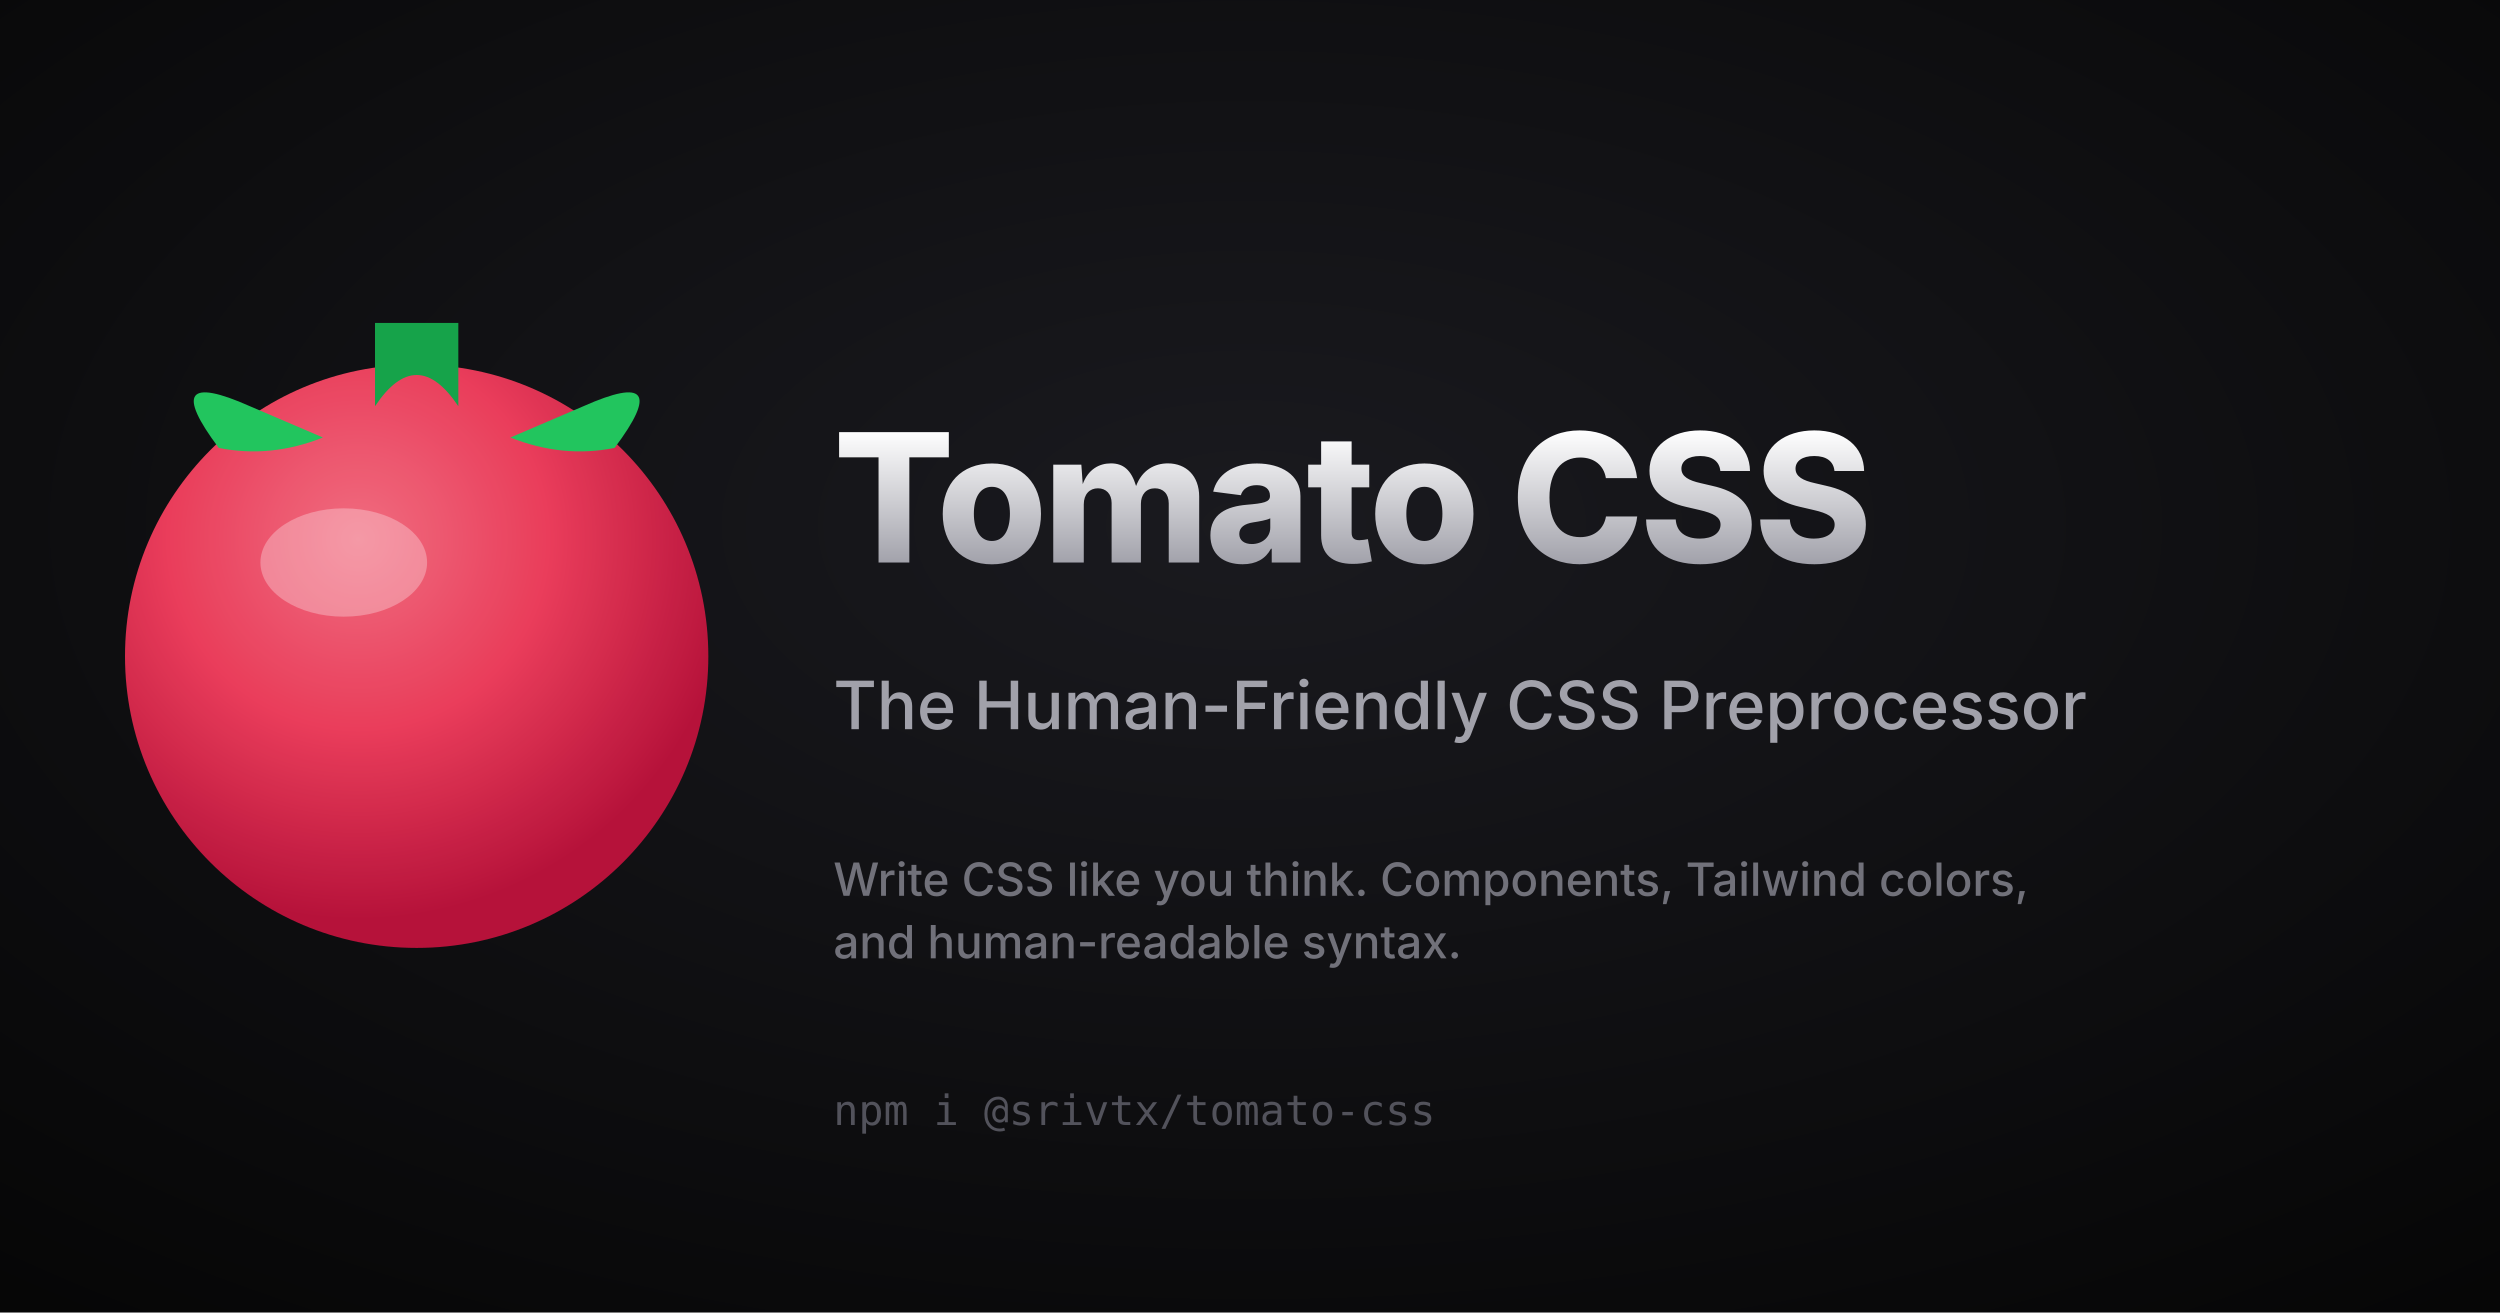
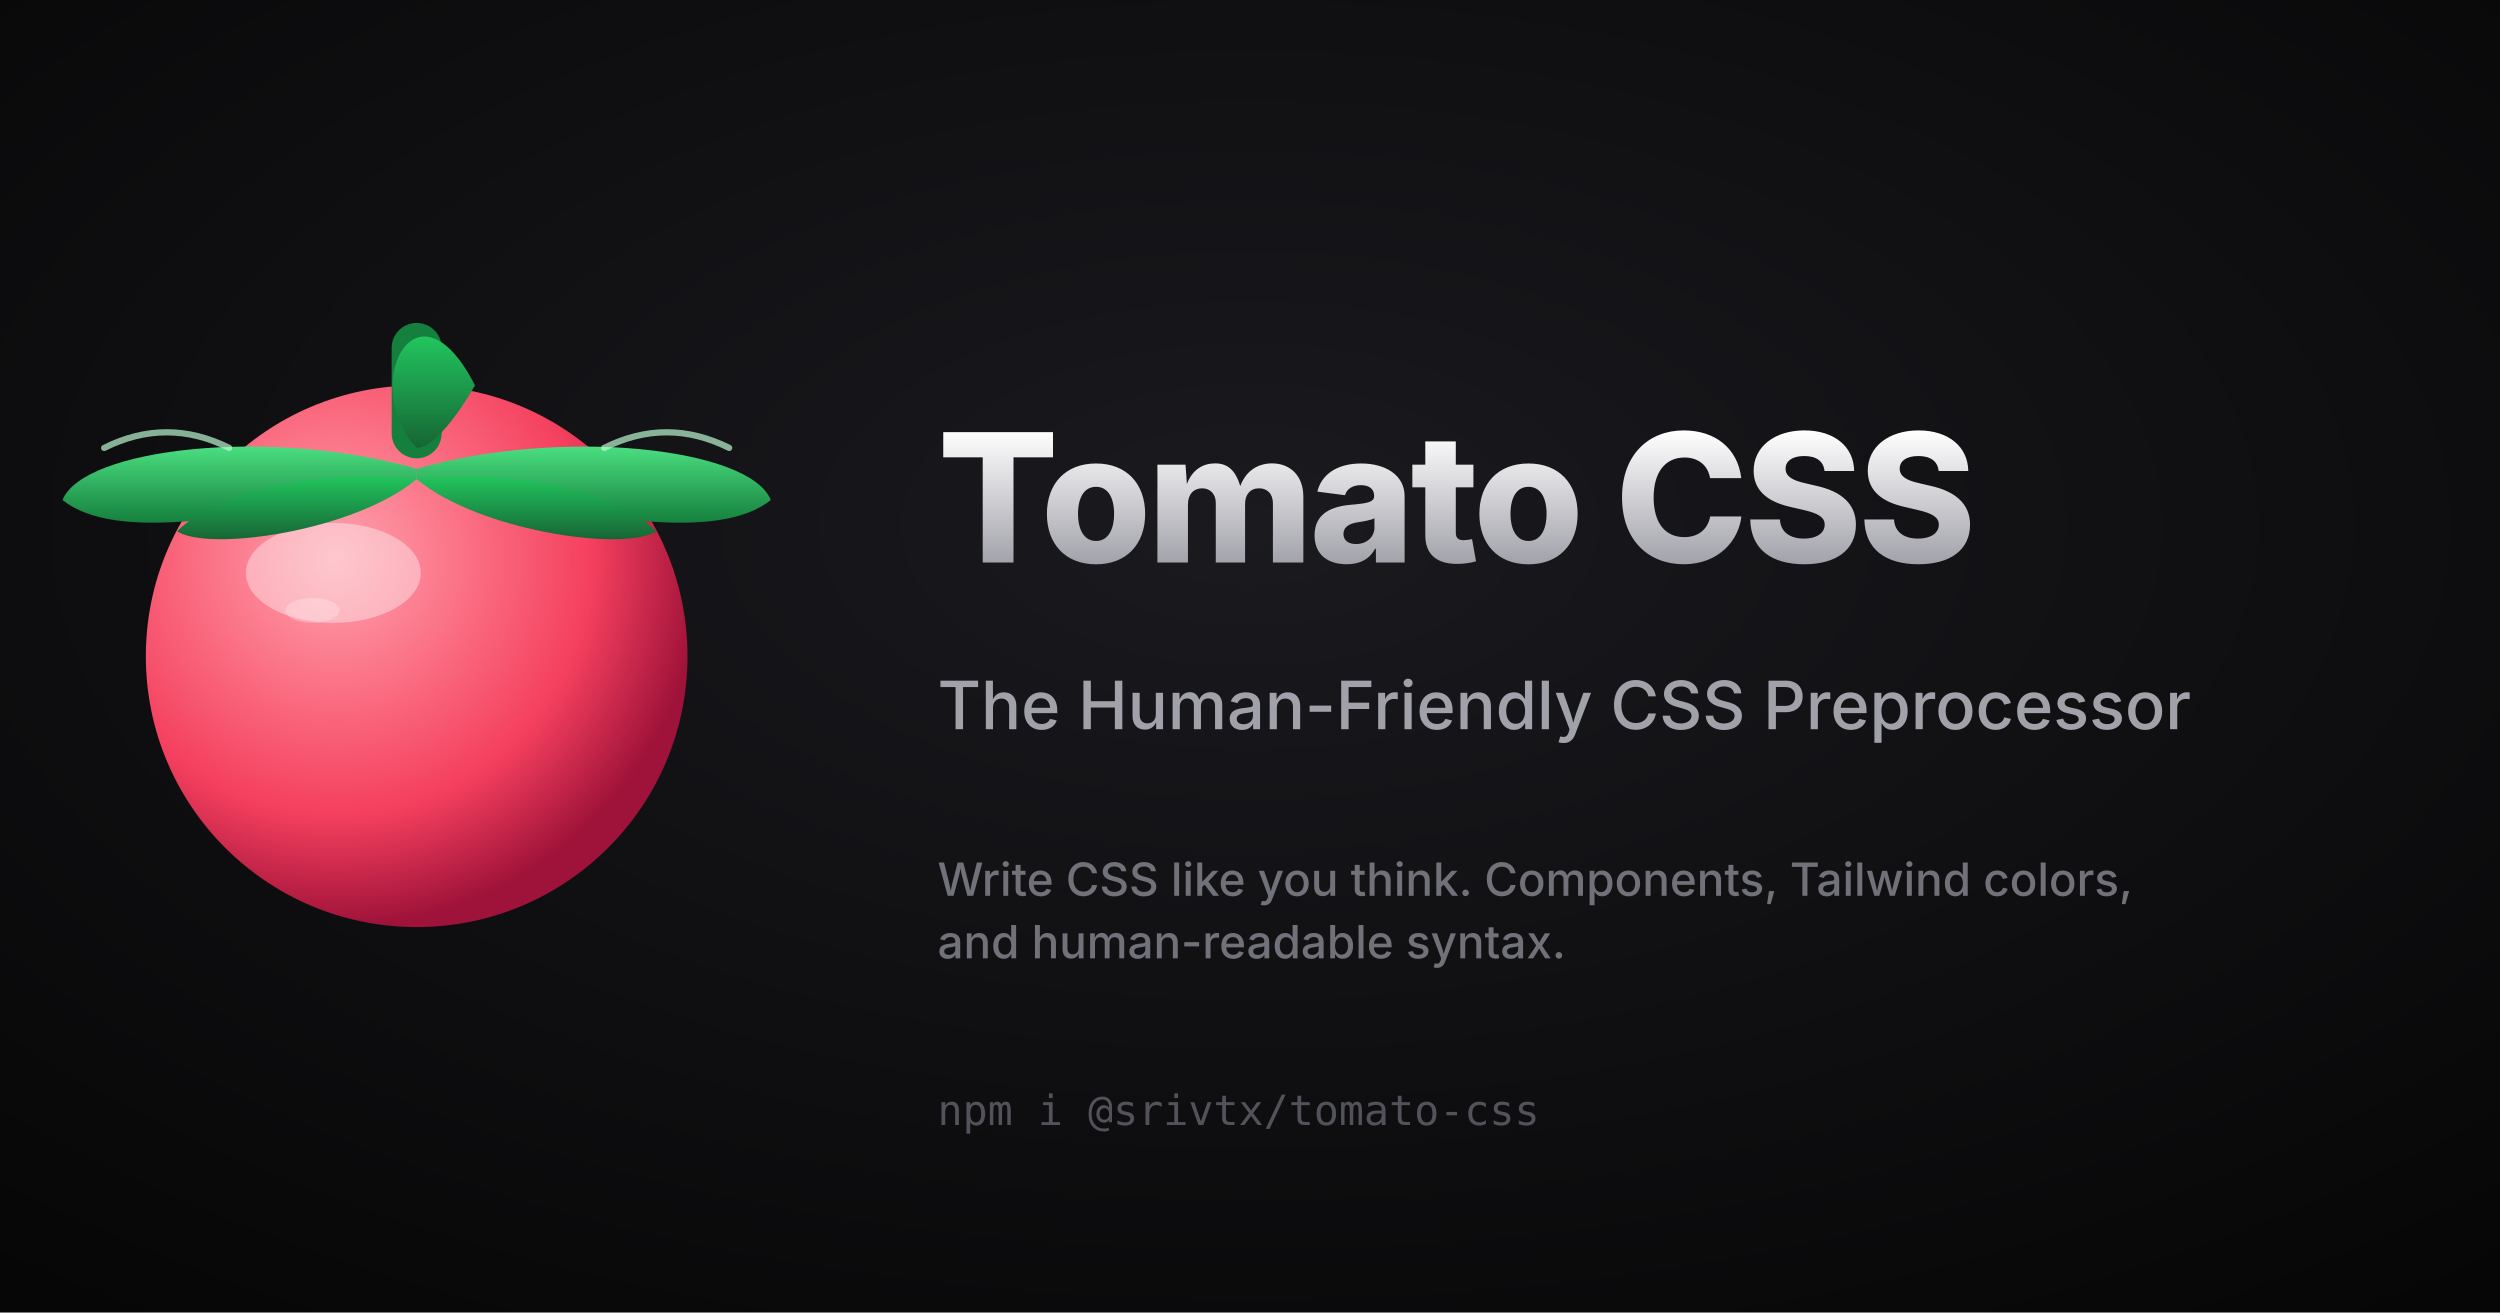
<svg xmlns="http://www.w3.org/2000/svg" viewBox="0 0 1200 630" fill="none">
  <defs>
    <radialGradient id="bg" cx="50%" cy="40%" r="80%">
      <stop offset="0%" stop-color="#1a1a1f" />
      <stop offset="100%" stop-color="#050505" />
    </radialGradient>
-     <radialGradient id="g" cx="40%" cy="30%" r="65%">
-       <stop offset="0%" stop-color="#fb7185" />
-       <stop offset="50%" stop-color="#f43f5e" />
-       <stop offset="100%" stop-color="#be123c" />
+     <radialGradient id="body" cx="35%" cy="32%" r="68%">
+       <stop offset="0%" stop-color="#fda4af" />
+       <stop offset="35%" stop-color="#fb7185" />
+       <stop offset="70%" stop-color="#f43f5e" />
+       <stop offset="100%" stop-color="#9f1239" />
    </radialGradient>
+     <linearGradient id="leaf" x1="50%" y1="0%" x2="50%" y2="100%">
+       <stop offset="0%" stop-color="#4ade80" />
+       <stop offset="100%" stop-color="#15803d" />
+     </linearGradient>
+     <linearGradient id="leafDark" x1="50%" y1="0%" x2="50%" y2="100%">
+       <stop offset="0%" stop-color="#22c55e" />
+       <stop offset="100%" stop-color="#166534" />
+     </linearGradient>
    <linearGradient id="text" x1="0%" y1="0%" x2="0%" y2="100%">
      <stop offset="0%" stop-color="#ffffff" />
      <stop offset="100%" stop-color="#a1a1aa" />
    </linearGradient>
  </defs>
  <rect width="1200" height="630" fill="url(#bg)" />
-   <circle cx="200" cy="315" r="140" fill="url(#g)" opacity="0.95" />
-   <ellipse cx="165" cy="270" rx="40" ry="26" fill="#ffffff" fill-opacity="0.3" />
-   <path d="M180 195 Q200 165 220 195 L220 155 L180 155 Z" fill="#16a34a" />
-   <path d="M120 195 Q75 175 105 215 Q130 220 155 210 Z" fill="#22c55e" />
-   <path d="M280 195 Q325 175 295 215 Q270 220 245 210 Z" fill="#22c55e" />
+   <g transform="translate(200, 315)">
+     <ellipse cx="-30" cy="-10" rx="25" ry="6" fill="#000" opacity="0.3" />
+     <circle cx="0" cy="0" r="130" fill="url(#body)" />
+     <ellipse cx="-40" cy="-40" rx="42" ry="24" fill="#ffffff" fill-opacity="0.38" />
+     <ellipse cx="-50" cy="-22" rx="13" ry="6" fill="#ffffff" fill-opacity="0.25" />
+     <rect x="-12" y="-160" width="24" height="65" rx="12" fill="#15803d" />
+     <path d="M0 -100 C -28 -130, 0 -185, 28 -130 C 20 -116, 8 -100, 0 -100 Z" fill="url(#leafDark)" />
+     <path d="M0 -90 C -70 -110, -160 -100, -170 -75 C -145 -55, -85 -65, 0 -85 Z" fill="url(#leaf)" />
+     <path d="M0 -90 C 70 -110, 160 -100, 170 -75 C 145 -55, 85 -65, 0 -85 Z" fill="url(#leaf)" />
+     <path d="M0 -85 C -30 -60, -100 -50, -115 -60 C -95 -80, -45 -90, 0 -85 Z" fill="url(#leafDark)" />
+     <path d="M0 -85 C 30 -60, 100 -50, 115 -60 C 95 -80, 45 -90, 0 -85 Z" fill="url(#leafDark)" />
+     <path d="M-150 -100 C -130 -110, -110 -110, -90 -100" stroke="#bbf7d0" stroke-width="3" fill="none" stroke-linecap="round" opacity="0.7" />
+     <path d="M90 -100 C 110 -110, 130 -110, 150 -100" stroke="#bbf7d0" stroke-width="3" fill="none" stroke-linecap="round" opacity="0.7" />
+   </g>
  <g font-family="-apple-system, 'Segoe UI', Inter, sans-serif" fill="url(#text)">
-     <text x="400" y="270" font-size="86" font-weight="800" letter-spacing="-2">Tomato CSS</text>
-     <text x="400" y="350" font-size="32" font-weight="500" fill="#a1a1aa">The Human-Friendly CSS Preprocessor</text>
-     <text x="400" y="430" font-size="22" font-weight="500" fill="#71717a">Write CSS like you think. Components, Tailwind colors,</text>
-     <text x="400" y="460" font-size="22" font-weight="500" fill="#71717a">and human-readable syntax.</text>
+     <text x="450" y="270" font-size="86" font-weight="800" letter-spacing="-2">Tomato CSS</text>
+     <text x="450" y="350" font-size="32" font-weight="500" fill="#a1a1aa">The Human-Friendly CSS Preprocessor</text>
+     <text x="450" y="430" font-size="22" font-weight="500" fill="#71717a">Write CSS like you think. Components, Tailwind colors,</text>
+     <text x="450" y="460" font-size="22" font-weight="500" fill="#71717a">and human-readable syntax.</text>
  </g>
  <g font-family="'JetBrains Mono', monospace" fill="#52525b" font-size="20">
-     <text x="400" y="540">npm i @srivtx/tomato-css</text>
+     <text x="450" y="540">npm i @srivtx/tomato-css</text>
  </g>
</svg>
